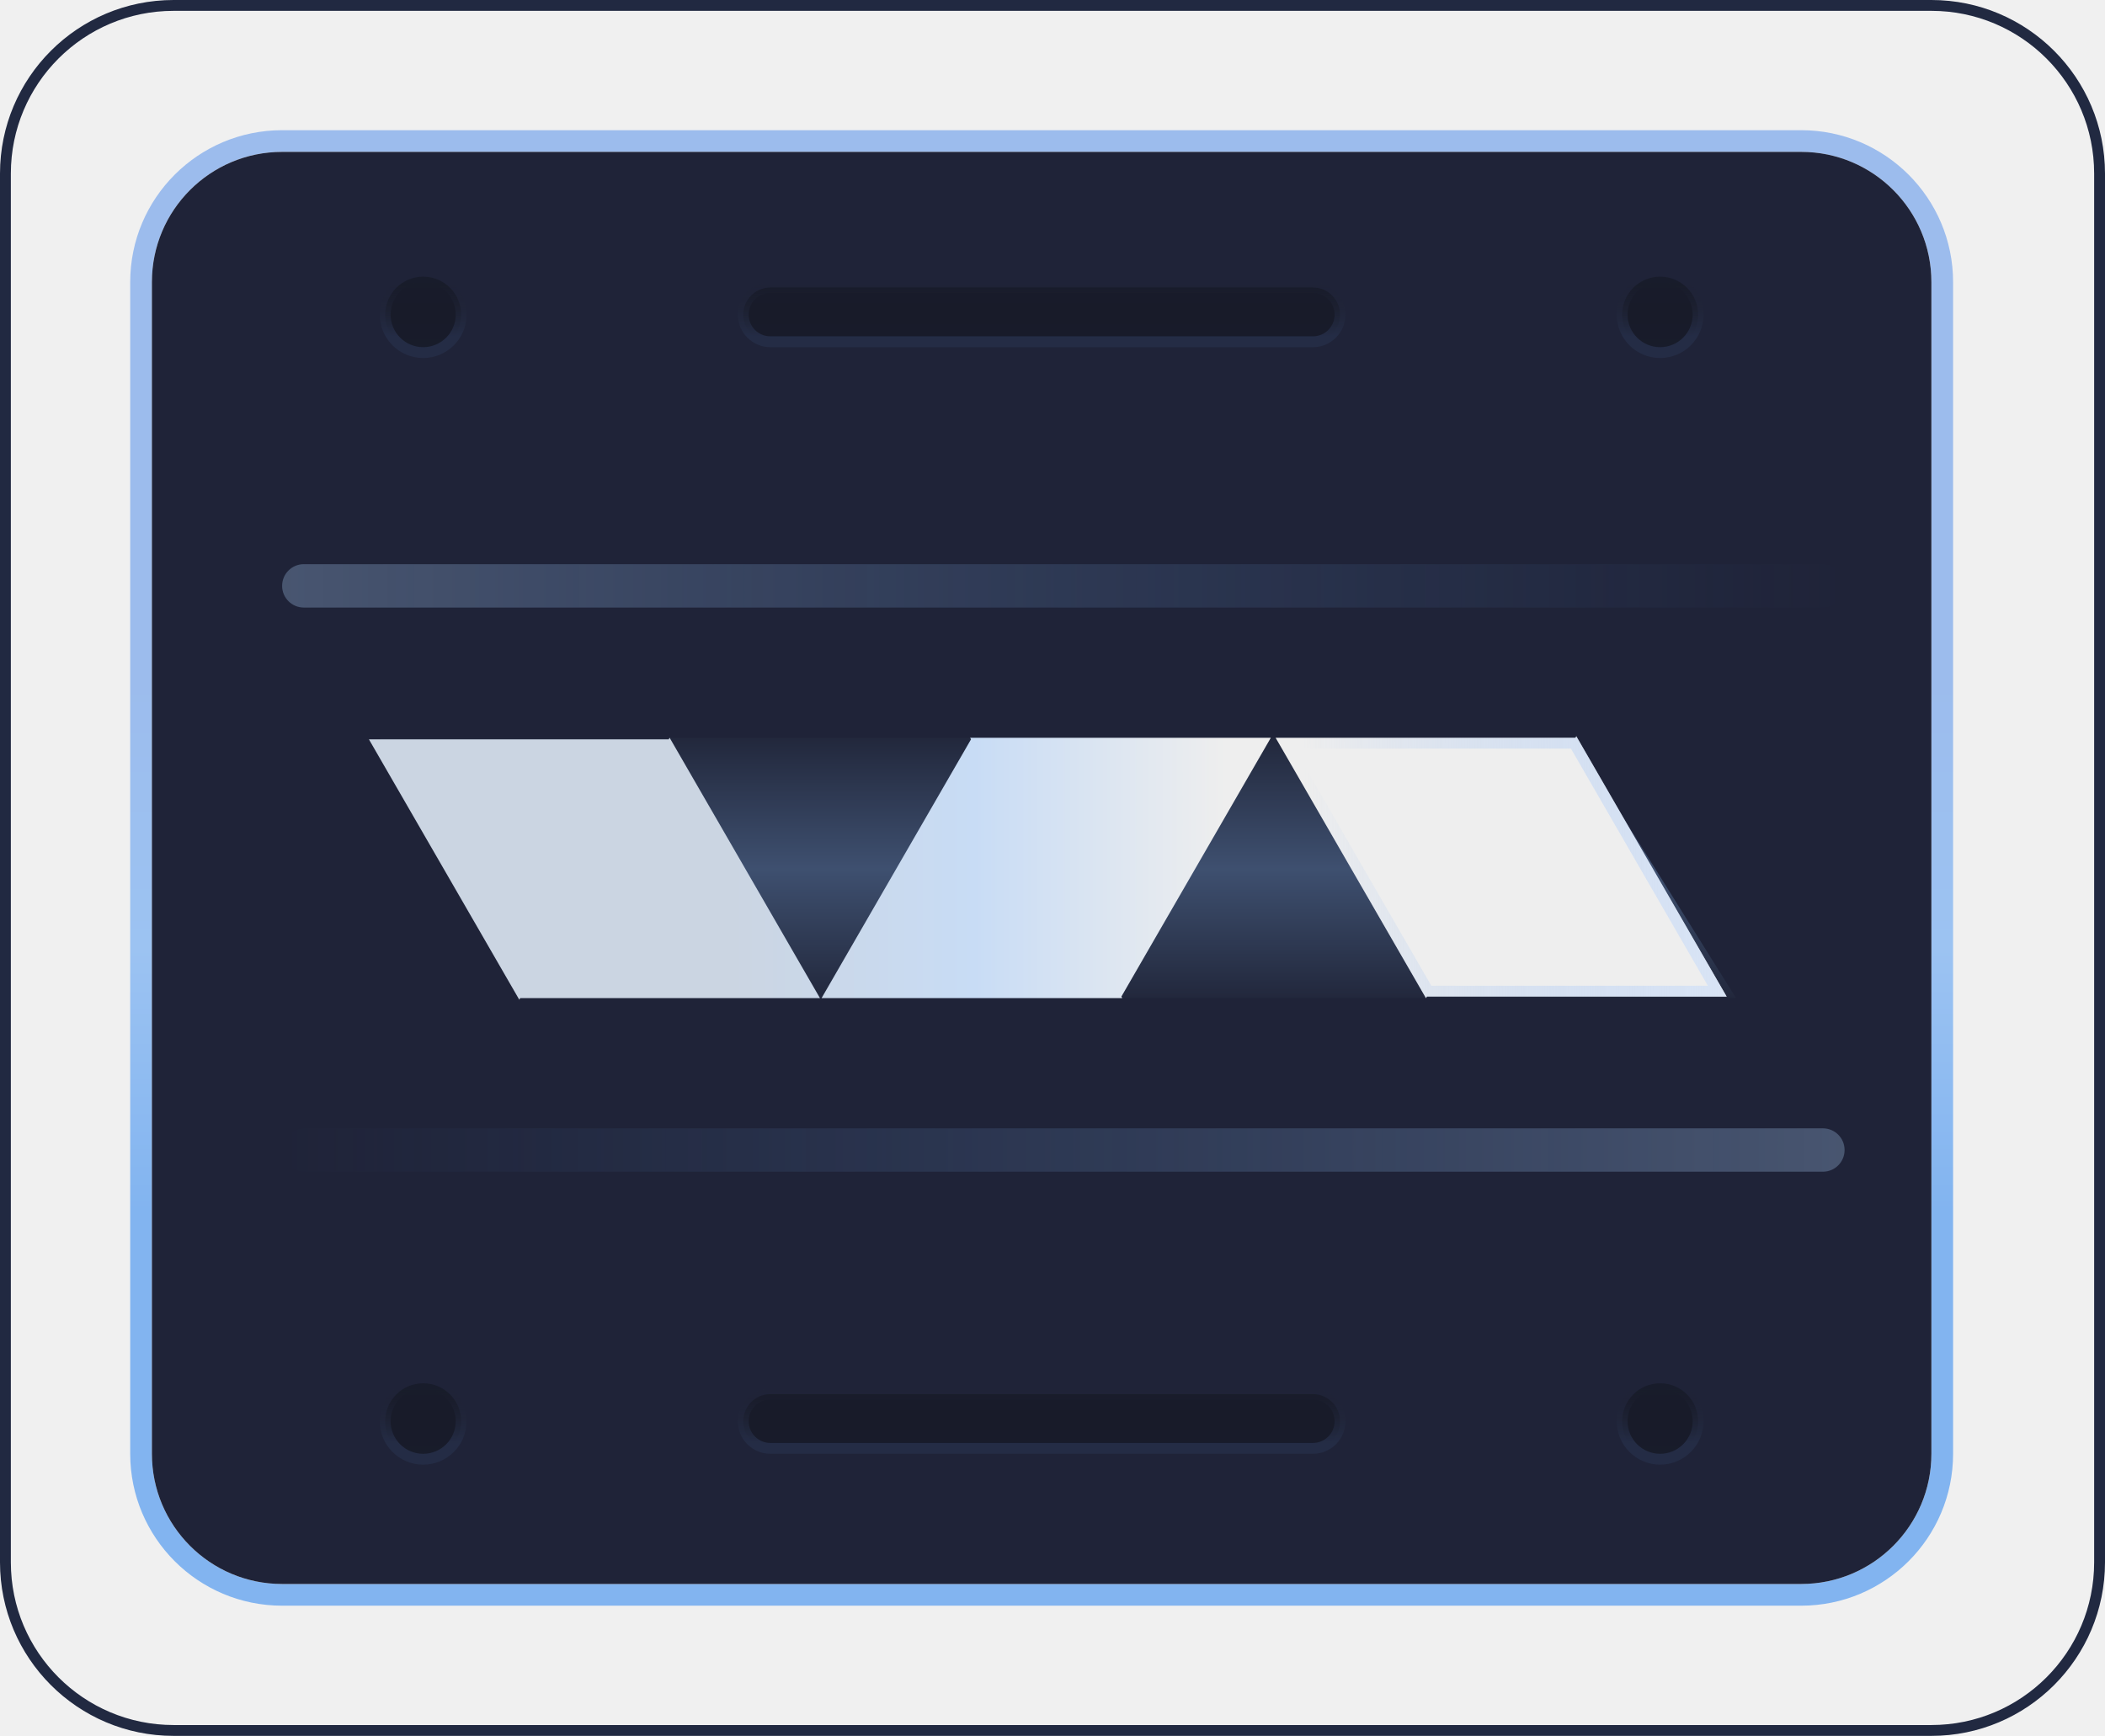
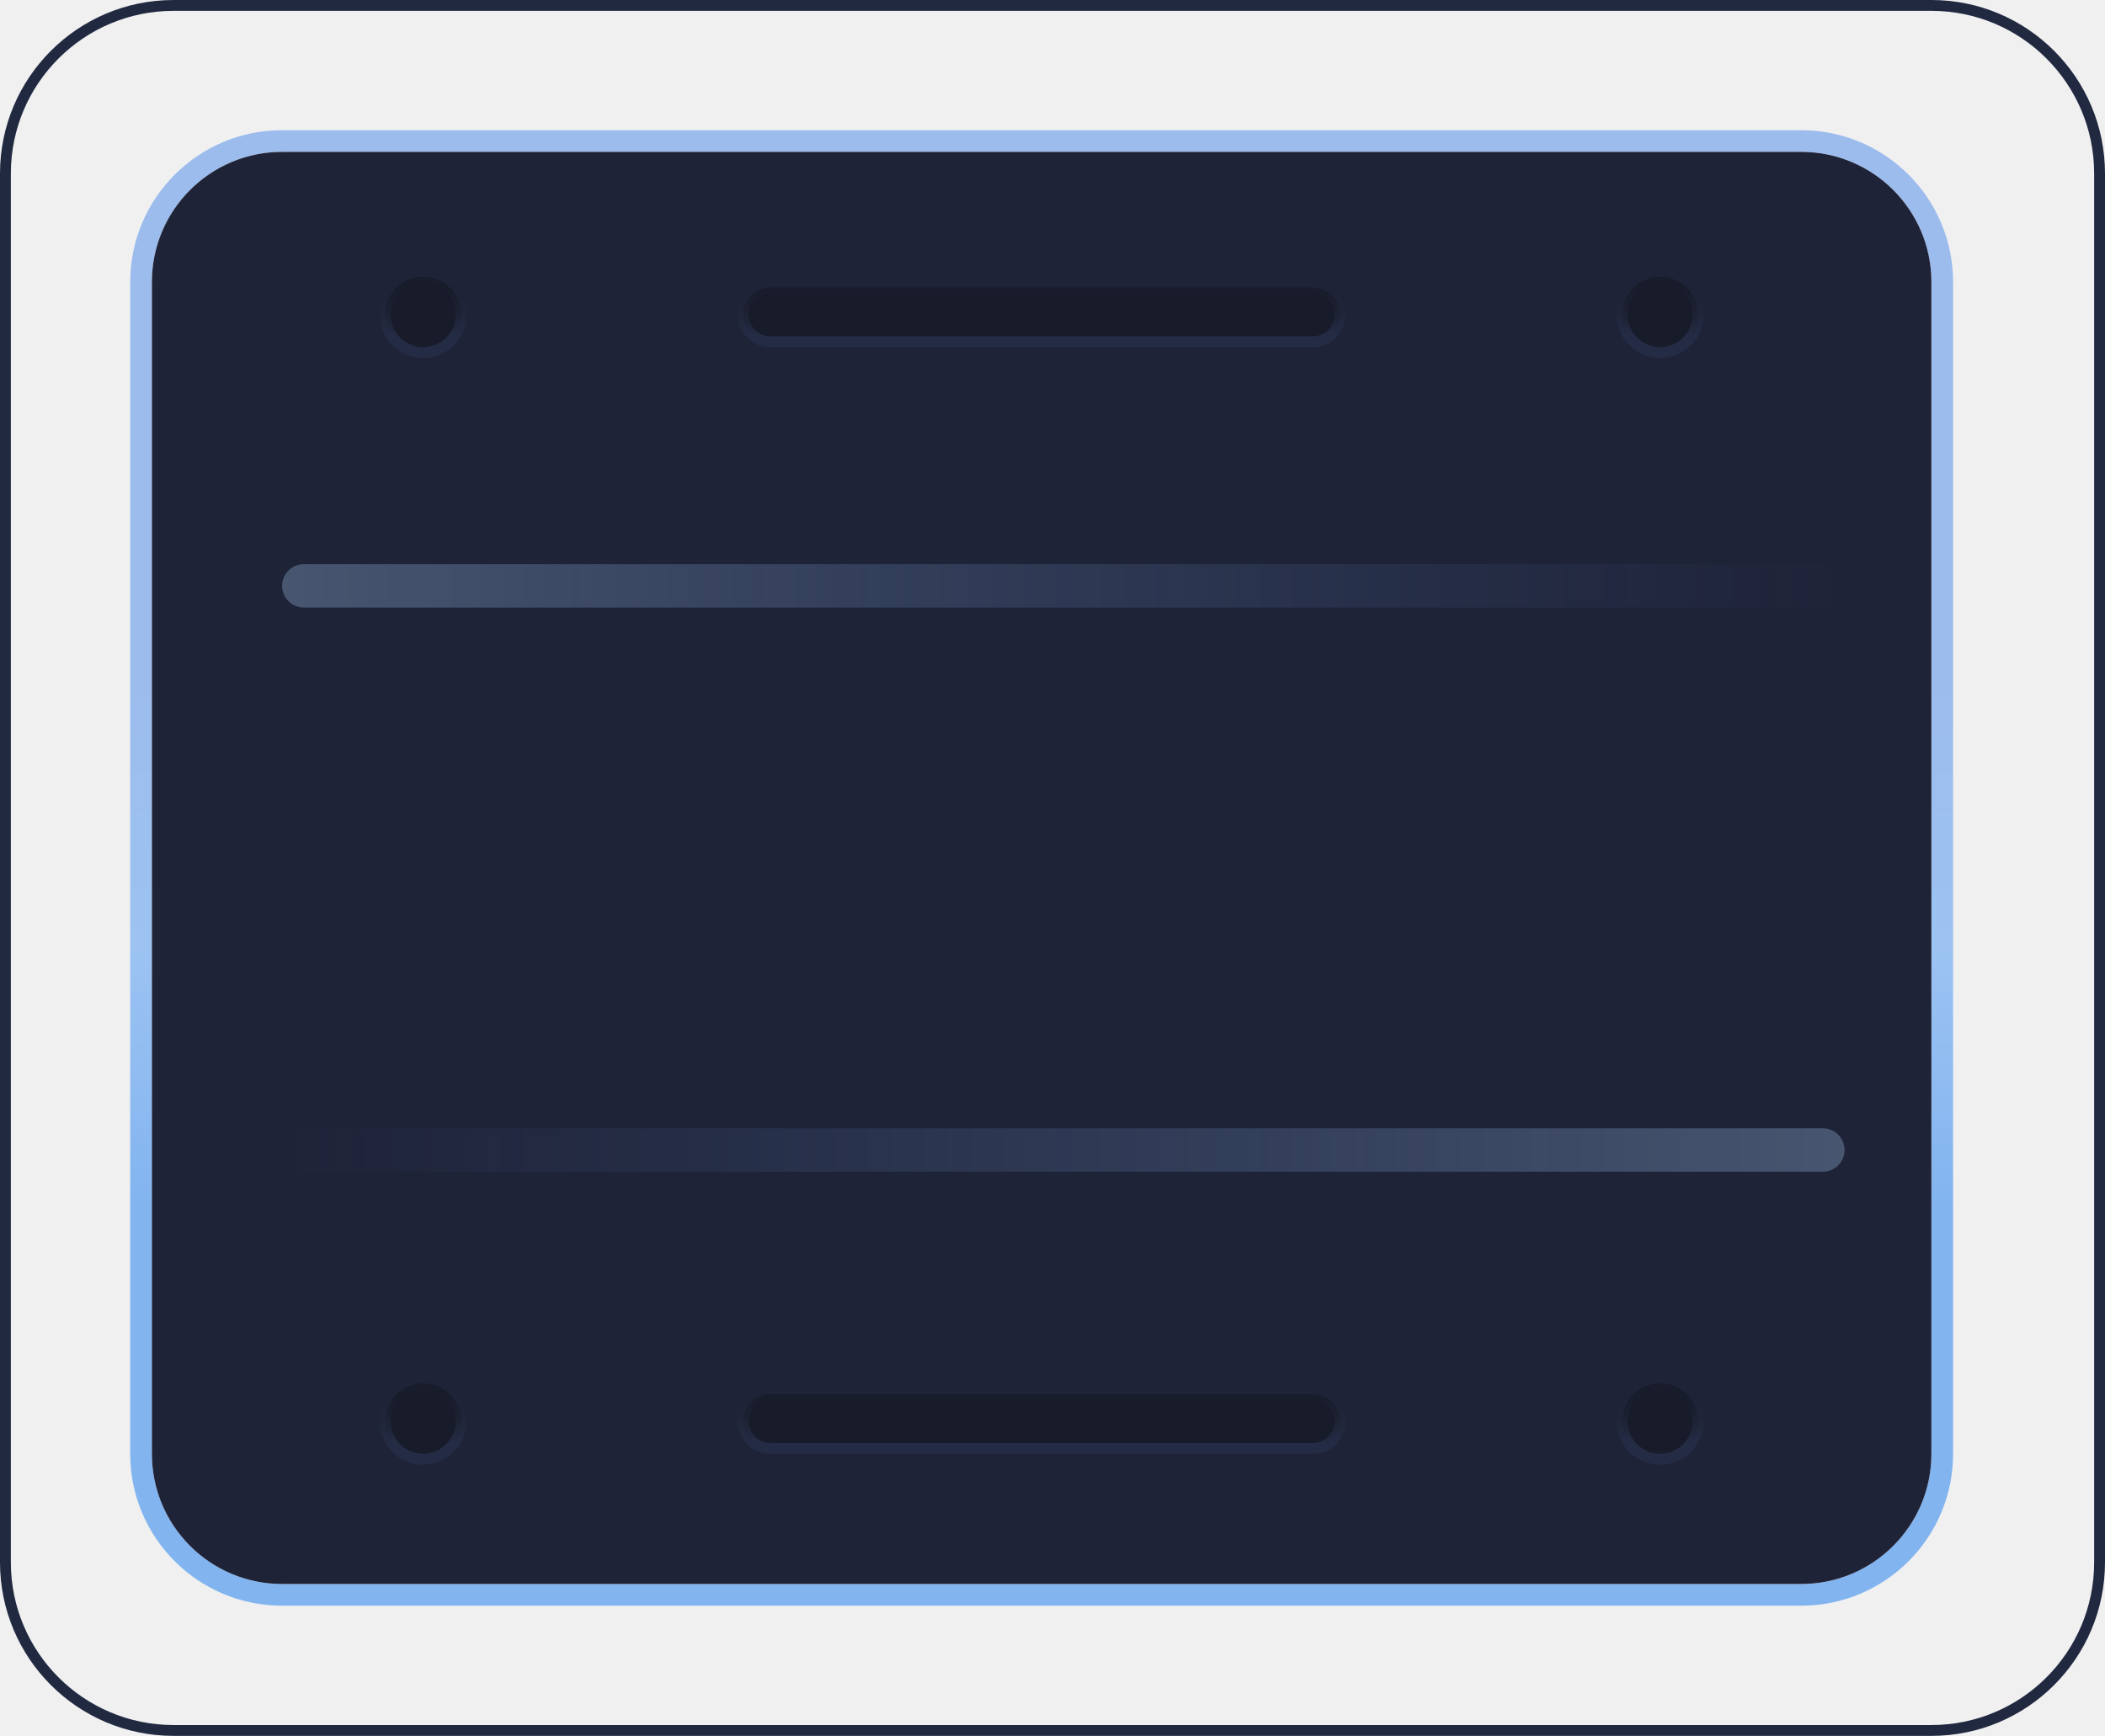
<svg xmlns="http://www.w3.org/2000/svg" width="97" height="80" viewBox="0 0 97 80" fill="none">
  <rect x="0.25" y="0.25" width="96.5" height="79.5" rx="7.75" stroke="#212941" stroke-width="0.5" />
  <rect x="6.5" y="6.5" width="83" height="67" rx="6.5" stroke="url(#paint0_linear_2805_3097)" />
  <rect x="7" y="7" width="82" height="66" rx="6" fill="#1F2338" />
  <rect opacity="0.3" x="13" y="26" width="72" height="2" rx="1" fill="url(#paint1_linear_2805_3097)" />
  <rect x="34.25" y="13.25" width="27.5" height="2.5" rx="1.25" fill="url(#paint2_linear_2805_3097)" stroke="url(#paint3_linear_2805_3097)" stroke-width="0.5" />
  <circle cx="76.5" cy="14.5" r="1.75" fill="url(#paint4_linear_2805_3097)" stroke="url(#paint5_linear_2805_3097)" stroke-width="0.5" />
  <circle cx="19.5" cy="14.5" r="1.75" fill="url(#paint6_linear_2805_3097)" stroke="url(#paint7_linear_2805_3097)" stroke-width="0.5" />
  <rect opacity="0.3" x="85" y="54" width="72" height="2" rx="1" transform="rotate(180 85 54)" fill="url(#paint8_linear_2805_3097)" />
  <rect x="34.25" y="64.25" width="27.5" height="2.5" rx="1.25" fill="url(#paint9_linear_2805_3097)" stroke="url(#paint10_linear_2805_3097)" stroke-width="0.5" />
  <circle cx="76.5" cy="65.5" r="1.75" fill="url(#paint11_linear_2805_3097)" stroke="url(#paint12_linear_2805_3097)" stroke-width="0.5" />
  <circle cx="19.5" cy="65.5" r="1.75" fill="url(#paint13_linear_2805_3097)" stroke="url(#paint14_linear_2805_3097)" stroke-width="0.5" />
-   <path opacity="0.3" d="M17.5 34H72.5L80 46H24L17.5 34Z" fill="url(#paint15_linear_2805_3097)" />
-   <mask id="path-13-inside-1_2805_3097" fill="white">
-     <path fill-rule="evenodd" clip-rule="evenodd" d="M72.638 33.93L72.596 34.002L58.782 34.002L65.71 46.002L65.752 45.93L79.566 45.93L72.638 33.93ZM51.632 46.002L51.63 46L37.858 46L44.745 34.073L44.704 34.002L44.785 34.002L44.787 34L44.788 34.002L58.56 34.002L51.674 45.929L51.715 46L51.633 46L51.632 46.002ZM30.857 34L30.815 34.073L17 34.073L23.929 46.073L23.971 46L37.785 46L30.857 34Z" />
-   </mask>
-   <path fill-rule="evenodd" clip-rule="evenodd" d="M72.638 33.93L72.596 34.002L58.782 34.002L65.71 46.002L65.752 45.93L79.566 45.93L72.638 33.93ZM51.632 46.002L51.63 46L37.858 46L44.745 34.073L44.704 34.002L44.785 34.002L44.787 34L44.788 34.002L58.56 34.002L51.674 45.929L51.715 46L51.633 46L51.632 46.002ZM30.857 34L30.815 34.073L17 34.073L23.929 46.073L23.971 46L37.785 46L30.857 34Z" fill="url(#paint16_linear_2805_3097)" />
-   <path d="M72.596 34.002L72.596 34.502L72.885 34.502L73.029 34.252L72.596 34.002ZM72.638 33.93L73.071 33.68L72.638 32.93L72.205 33.68L72.638 33.93ZM58.782 34.002L58.782 33.502L57.916 33.502L58.349 34.252L58.782 34.002ZM65.71 46.002L65.277 46.252L65.71 47.002L66.143 46.252L65.71 46.002ZM65.752 45.93L65.752 45.43L65.463 45.43L65.319 45.68L65.752 45.93ZM79.566 45.93L79.566 46.43L80.432 46.43L79.999 45.68L79.566 45.93ZM51.63 46L52.063 45.75L51.919 45.5L51.63 45.5L51.63 46ZM51.632 46.002L51.199 46.252L51.632 47.003L52.065 46.252L51.632 46.002ZM37.858 46L37.425 45.75L36.992 46.5L37.858 46.5L37.858 46ZM44.745 34.073L45.178 34.323L45.322 34.073L45.178 33.823L44.745 34.073ZM44.704 34.002L44.704 33.502L43.838 33.502L44.271 34.252L44.704 34.002ZM44.785 34.002L44.785 34.502L45.074 34.502L45.218 34.253L44.785 34.002ZM44.787 34L45.22 33.75L44.787 33.001L44.354 33.75L44.787 34ZM44.788 34.002L44.355 34.253L44.499 34.502L44.788 34.502L44.788 34.002ZM58.56 34.002L58.993 34.252L59.426 33.502L58.56 33.502L58.56 34.002ZM51.674 45.929L51.241 45.679L51.097 45.929L51.241 46.179L51.674 45.929ZM51.715 46L51.715 46.5L52.581 46.5L52.148 45.75L51.715 46ZM51.633 46L51.633 45.5L51.344 45.5L51.2 45.75L51.633 46ZM30.815 34.073L30.815 34.573L31.104 34.573L31.248 34.323L30.815 34.073ZM30.857 34L31.29 33.75L30.857 33L30.424 33.75L30.857 34ZM17 34.073L17 33.573L16.134 33.573L16.567 34.323L17 34.073ZM23.929 46.073L23.496 46.323L23.929 47.073L24.362 46.323L23.929 46.073ZM23.971 46L23.971 45.5L23.682 45.5L23.538 45.75L23.971 46ZM37.785 46L37.785 46.5L38.651 46.5L38.218 45.75L37.785 46ZM73.029 34.252L73.071 34.18L72.205 33.68L72.163 33.752L73.029 34.252ZM58.782 34.502L72.596 34.502L72.596 33.502L58.782 33.502L58.782 34.502ZM66.143 45.752L59.215 33.752L58.349 34.252L65.277 46.252L66.143 45.752ZM65.319 45.68L65.277 45.752L66.143 46.252L66.185 46.18L65.319 45.68ZM79.566 45.43L65.752 45.43L65.752 46.43L79.566 46.43L79.566 45.43ZM72.205 34.18L79.133 46.18L79.999 45.68L73.071 33.68L72.205 34.18ZM51.197 46.25L51.199 46.252L52.065 45.752L52.063 45.75L51.197 46.25ZM37.858 46.5L51.63 46.5L51.63 45.5L37.858 45.5L37.858 46.5ZM44.312 33.823L37.425 45.75L38.291 46.25L45.178 34.323L44.312 33.823ZM44.271 34.252L44.312 34.323L45.178 33.823L45.137 33.752L44.271 34.252ZM44.785 33.502L44.704 33.502L44.704 34.502L44.785 34.502L44.785 33.502ZM44.354 33.75L44.352 33.752L45.218 34.253L45.22 34.25L44.354 33.75ZM45.221 33.752L45.22 33.75L44.354 34.25L44.355 34.253L45.221 33.752ZM58.56 33.502L44.788 33.502L44.788 34.502L58.56 34.502L58.56 33.502ZM52.107 46.179L58.993 34.252L58.127 33.752L51.241 45.679L52.107 46.179ZM52.148 45.75L52.107 45.679L51.241 46.179L51.282 46.25L52.148 45.75ZM51.633 46.5L51.715 46.5L51.715 45.5L51.633 45.5L51.633 46.5ZM52.065 46.252L52.066 46.25L51.2 45.75L51.199 45.752L52.065 46.252ZM31.248 34.323L31.29 34.25L30.424 33.75L30.382 33.823L31.248 34.323ZM17 34.573L30.815 34.573L30.815 33.573L17 33.573L17 34.573ZM24.362 45.823L17.434 33.823L16.567 34.323L23.496 46.323L24.362 45.823ZM23.538 45.75L23.496 45.823L24.362 46.323L24.404 46.25L23.538 45.75ZM37.785 45.5L23.971 45.5L23.971 46.5L37.785 46.5L37.785 45.5ZM30.424 34.25L37.352 46.25L38.218 45.75L31.29 33.75L30.424 34.25Z" fill="url(#paint17_linear_2805_3097)" mask="url(#path-13-inside-1_2805_3097)" />
  <defs>
    <linearGradient id="paint0_linear_2805_3097" x1="48" y1="31.095" x2="48" y2="55.786" gradientUnits="userSpaceOnUse">
      <stop stop-color="#9CBCED" />
      <stop offset="0.51" stop-color="#9CC3F2" />
      <stop offset="1" stop-color="#82B4F0" />
    </linearGradient>
    <linearGradient id="paint1_linear_2805_3097" x1="85" y1="27" x2="13" y2="27" gradientUnits="userSpaceOnUse">
      <stop stop-color="#599EF0" stop-opacity="0" />
      <stop offset="1" stop-color="#A9CBF3" />
    </linearGradient>
    <linearGradient id="paint2_linear_2805_3097" x1="48" y1="9.769" x2="48" y2="19.231" gradientUnits="userSpaceOnUse">
      <stop stop-color="#191D2E" />
      <stop offset="0.494" stop-color="#181B29" />
      <stop offset="1" stop-color="#191D2E" />
    </linearGradient>
    <linearGradient id="paint3_linear_2805_3097" x1="48" y1="13" x2="48" y2="15.5" gradientUnits="userSpaceOnUse">
      <stop stop-color="#1D202F" stop-opacity="0" />
      <stop offset="1" stop-color="#242C45" />
    </linearGradient>
    <linearGradient id="paint4_linear_2805_3097" x1="76.5" y1="9.769" x2="76.5" y2="19.231" gradientUnits="userSpaceOnUse">
      <stop stop-color="#191D2E" />
      <stop offset="0.494" stop-color="#181B29" />
      <stop offset="1" stop-color="#191D2E" />
    </linearGradient>
    <linearGradient id="paint5_linear_2805_3097" x1="76.5" y1="13" x2="76.5" y2="15.5" gradientUnits="userSpaceOnUse">
      <stop stop-color="#1D202F" stop-opacity="0" />
      <stop offset="1" stop-color="#242C45" />
    </linearGradient>
    <linearGradient id="paint6_linear_2805_3097" x1="19.5" y1="9.769" x2="19.5" y2="19.231" gradientUnits="userSpaceOnUse">
      <stop stop-color="#191D2E" />
      <stop offset="0.494" stop-color="#181B29" />
      <stop offset="1" stop-color="#191D2E" />
    </linearGradient>
    <linearGradient id="paint7_linear_2805_3097" x1="19.5" y1="13" x2="19.5" y2="15.5" gradientUnits="userSpaceOnUse">
      <stop stop-color="#1D202F" stop-opacity="0" />
      <stop offset="1" stop-color="#242C45" />
    </linearGradient>
    <linearGradient id="paint8_linear_2805_3097" x1="157" y1="55" x2="85" y2="55" gradientUnits="userSpaceOnUse">
      <stop stop-color="#599EF0" stop-opacity="0" />
      <stop offset="1" stop-color="#A9CBF3" />
    </linearGradient>
    <linearGradient id="paint9_linear_2805_3097" x1="48" y1="60.769" x2="48" y2="70.231" gradientUnits="userSpaceOnUse">
      <stop stop-color="#191D2E" />
      <stop offset="0.494" stop-color="#181B29" />
      <stop offset="1" stop-color="#191D2E" />
    </linearGradient>
    <linearGradient id="paint10_linear_2805_3097" x1="48" y1="64" x2="48" y2="66.5" gradientUnits="userSpaceOnUse">
      <stop stop-color="#1D202F" stop-opacity="0" />
      <stop offset="1" stop-color="#242C45" />
    </linearGradient>
    <linearGradient id="paint11_linear_2805_3097" x1="76.5" y1="60.769" x2="76.5" y2="70.231" gradientUnits="userSpaceOnUse">
      <stop stop-color="#191D2E" />
      <stop offset="0.494" stop-color="#181B29" />
      <stop offset="1" stop-color="#191D2E" />
    </linearGradient>
    <linearGradient id="paint12_linear_2805_3097" x1="76.5" y1="64" x2="76.5" y2="66.5" gradientUnits="userSpaceOnUse">
      <stop stop-color="#1D202F" stop-opacity="0" />
      <stop offset="1" stop-color="#242C45" />
    </linearGradient>
    <linearGradient id="paint13_linear_2805_3097" x1="19.5" y1="60.769" x2="19.5" y2="70.231" gradientUnits="userSpaceOnUse">
      <stop stop-color="#191D2E" />
      <stop offset="0.494" stop-color="#181B29" />
      <stop offset="1" stop-color="#191D2E" />
    </linearGradient>
    <linearGradient id="paint14_linear_2805_3097" x1="19.5" y1="64" x2="19.5" y2="66.5" gradientUnits="userSpaceOnUse">
      <stop stop-color="#1D202F" stop-opacity="0" />
      <stop offset="1" stop-color="#242C45" />
    </linearGradient>
    <linearGradient id="paint15_linear_2805_3097" x1="59" y1="47" x2="59" y2="33" gradientUnits="userSpaceOnUse">
      <stop stop-color="#181B2A" />
      <stop offset="0.496" stop-color="#87B8F3" />
      <stop offset="1" stop-color="#181B2A" />
    </linearGradient>
    <linearGradient id="paint16_linear_2805_3097" x1="56.477" y1="40.001" x2="33.759" y2="40.001" gradientUnits="userSpaceOnUse">
      <stop stop-color="#EEEEEE" />
      <stop offset="0.51" stop-color="#C8DCF5" />
      <stop offset="1" stop-color="#CBD5E2" />
    </linearGradient>
    <linearGradient id="paint17_linear_2805_3097" x1="91.338" y1="37.986" x2="60.102" y2="38.398" gradientUnits="userSpaceOnUse">
      <stop stop-color="white" />
      <stop offset="1" stop-color="#7AAAF2" stop-opacity="0" />
    </linearGradient>
  </defs>
</svg>
